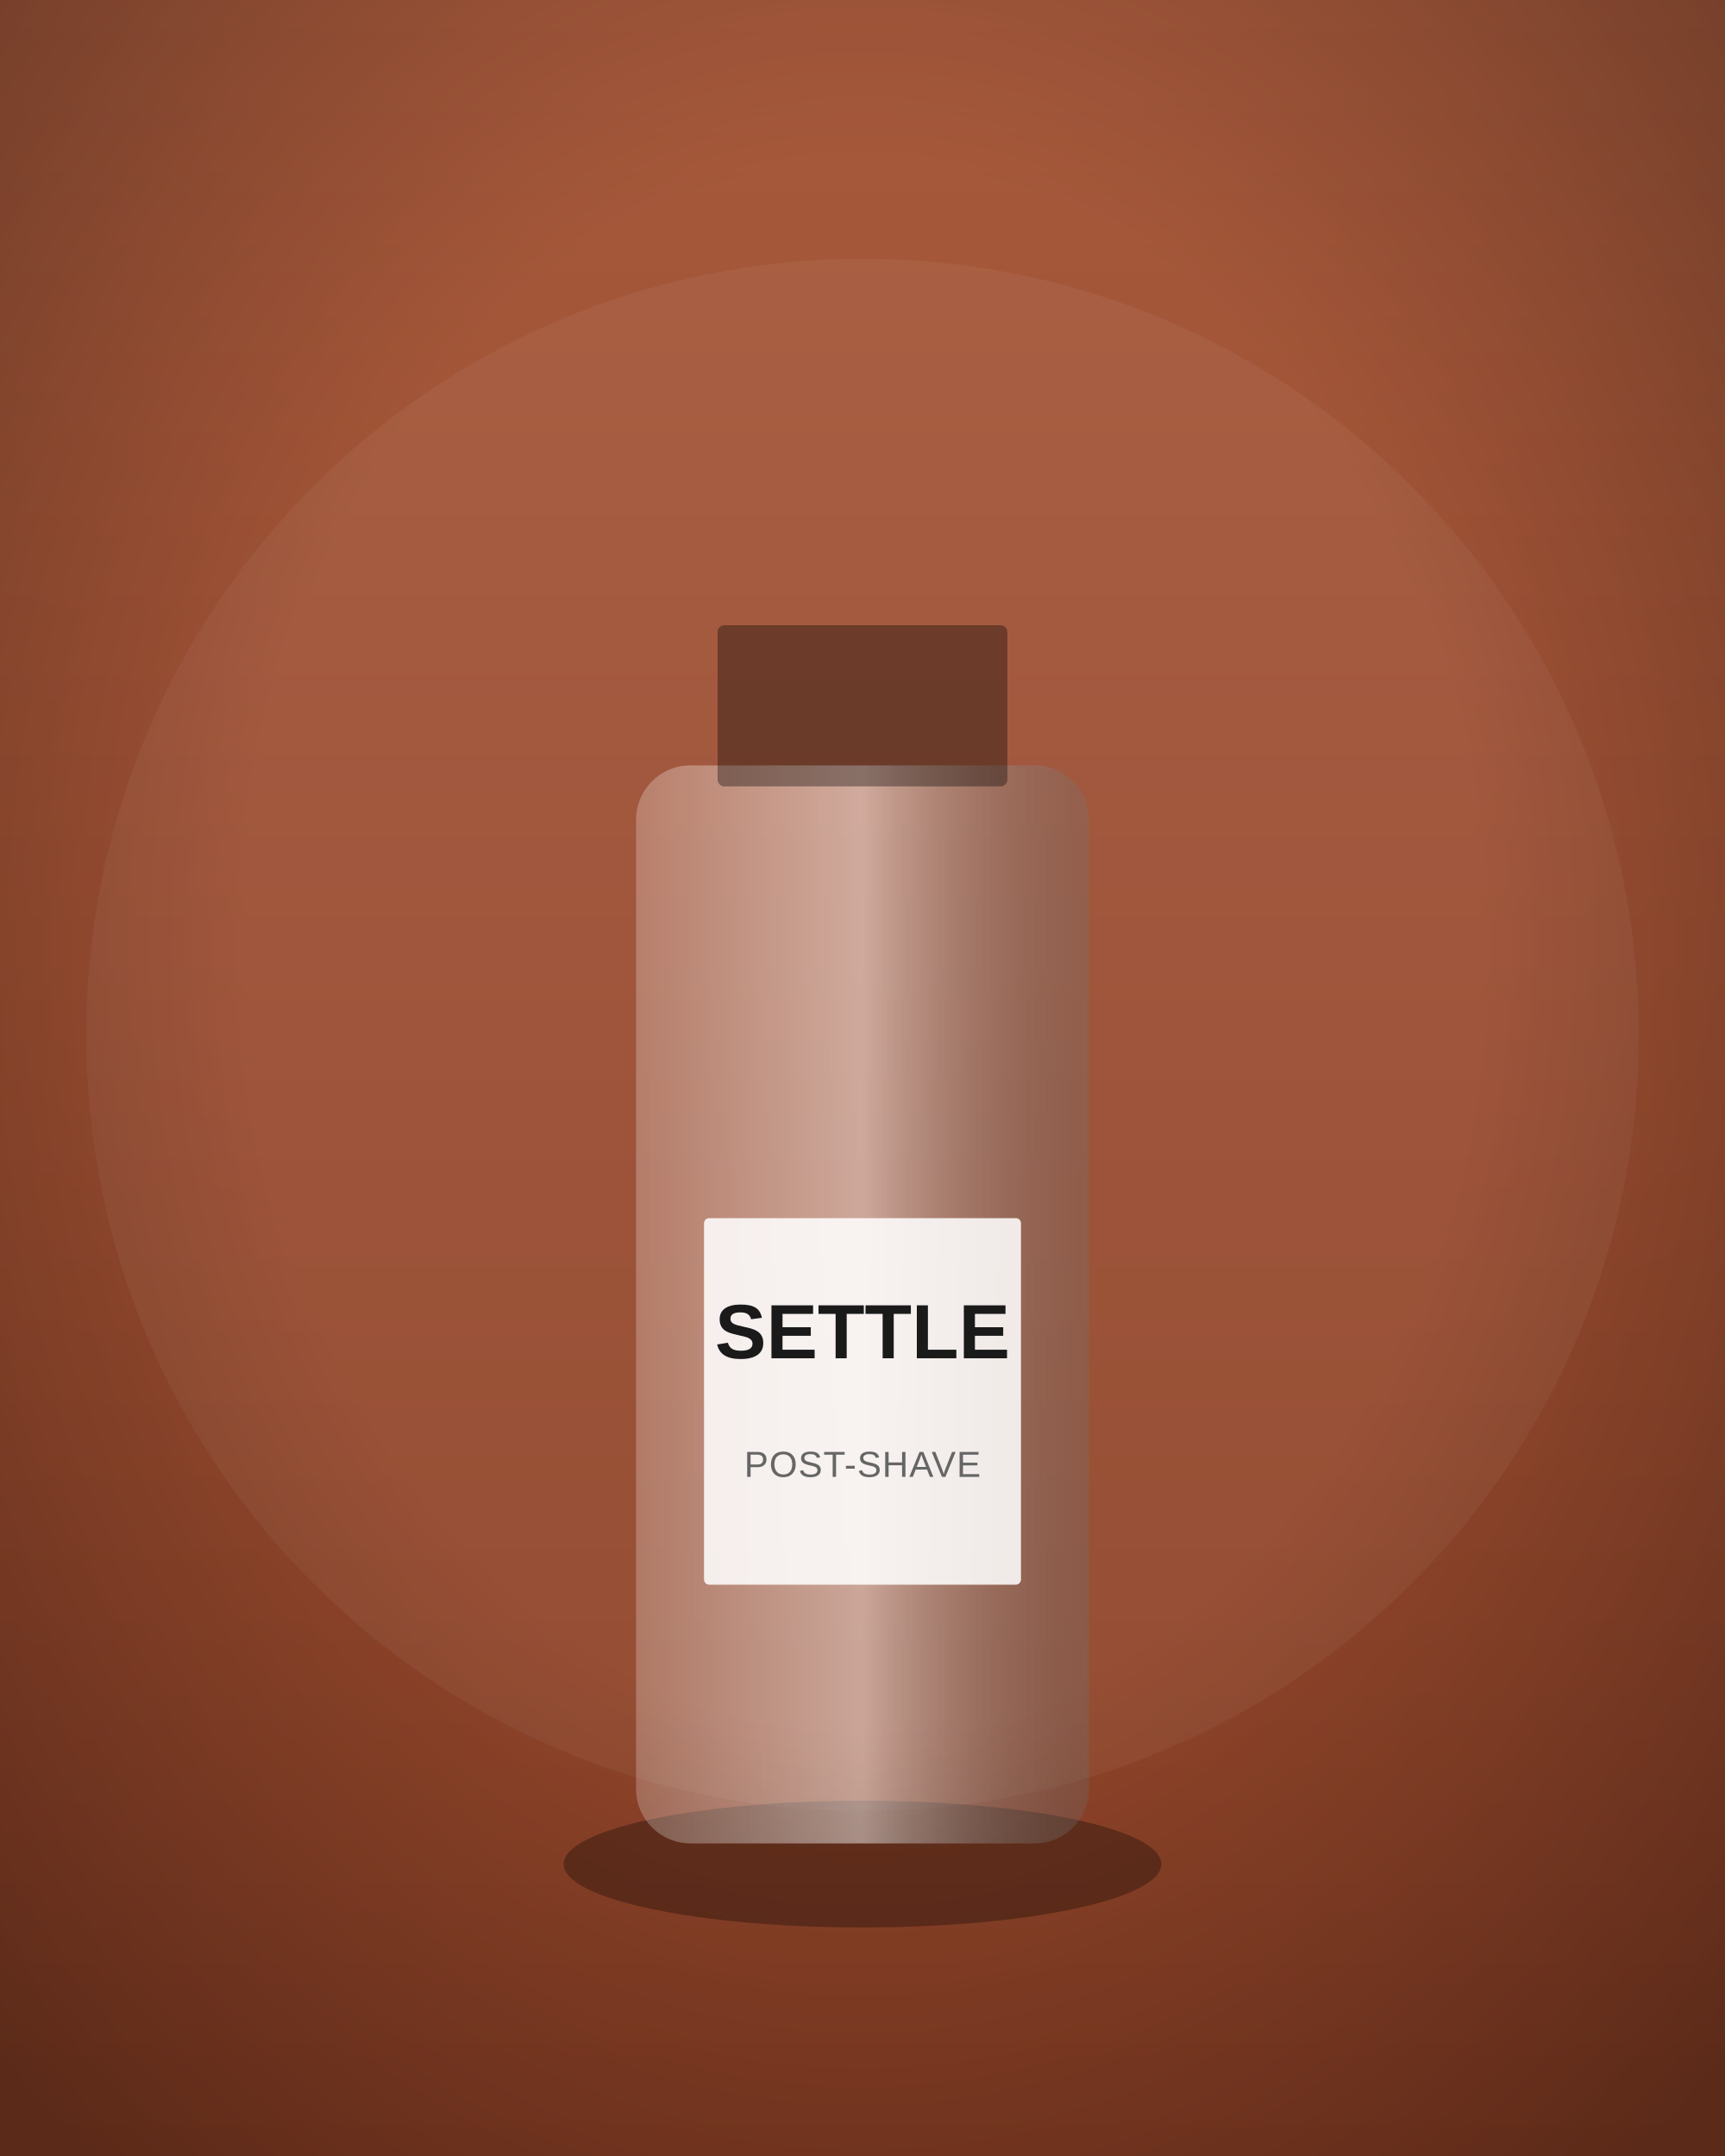
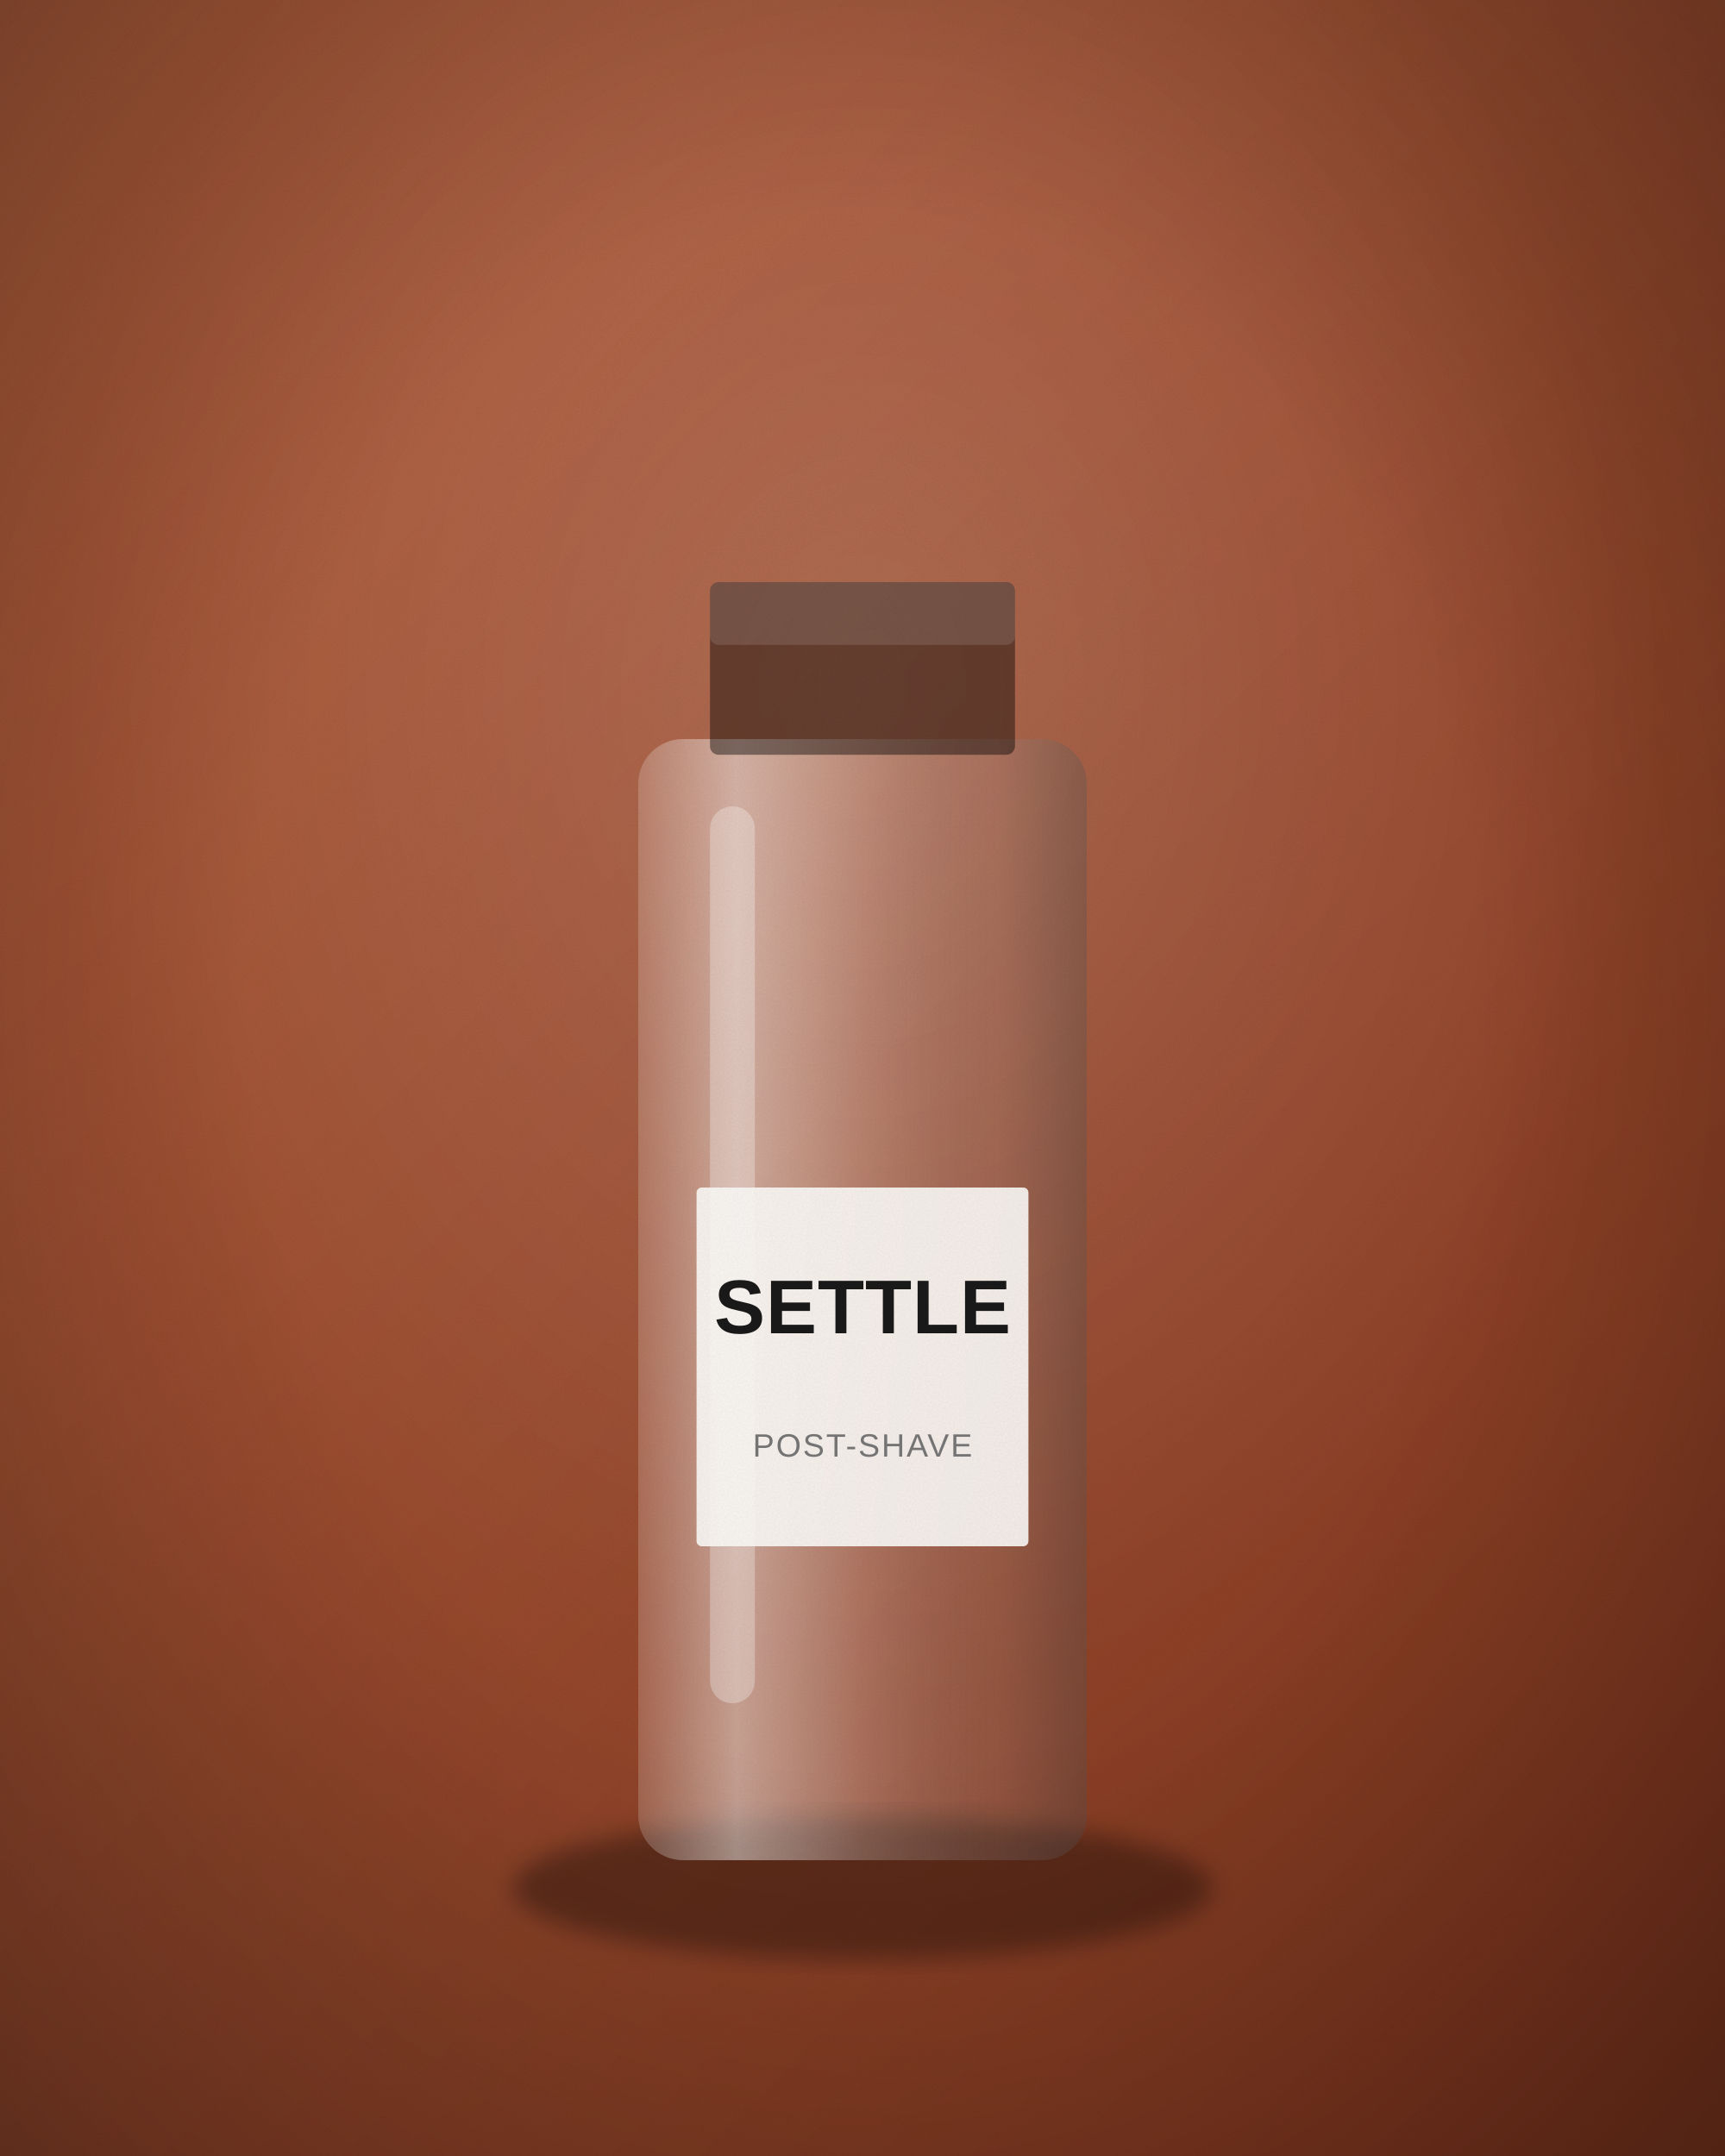
<svg xmlns="http://www.w3.org/2000/svg" viewBox="0 0 1000 1250" width="1000" height="1250">
  <defs>
-     <linearGradient id="bg" x1="0" y1="0" x2="0" y2="1">
-       <stop offset="0" stop-color="#a85a3c" />
-       <stop offset="1" stop-color="#8a3f25" />
+     <linearGradient id="bg" x1="0.1" y1="0" x2="0.9" y2="1">
+       <stop offset="0" stop-color="#b15e3c" />
+       <stop offset="1" stop-color="#82371f" />
    </linearGradient>
-     <radialGradient id="vig" cx="0.5" cy="0.44" r="0.72">
-       <stop offset="0.5" stop-color="rgba(0,0,0,0)" />
-       <stop offset="1" stop-color="rgba(0,0,0,0.34)" />
+     <radialGradient id="light" cx="0.5" cy="0.32" r="0.85">
+       <stop offset="0" stop-color="rgba(255,255,255,0.16)" />
+       <stop offset="0.55" stop-color="rgba(255,255,255,0)" />
+     </radialGradient>
+     <radialGradient id="vig" cx="0.5" cy="0.46" r="0.78">
+       <stop offset="0.46" stop-color="rgba(0,0,0,0)" />
+       <stop offset="1" stop-color="rgba(0,0,0,0.4)" />
    </radialGradient>
    <linearGradient id="glass" x1="0" y1="0" x2="1" y2="0">
-       <stop offset="0" stop-color="rgba(255,255,255,0.10)" />
-       <stop offset="0.5" stop-color="rgba(255,255,255,0.40)" />
-       <stop offset="1" stop-color="rgba(0,0,0,0.16)" />
+       <stop offset="0" stop-color="rgba(255,255,255,0.06)" />
+       <stop offset="0.22" stop-color="rgba(255,255,255,0.42)" />
+       <stop offset="0.5" stop-color="rgba(255,255,255,0.12)" />
+       <stop offset="0.8" stop-color="rgba(0,0,0,0.06)" />
+       <stop offset="1" stop-color="rgba(0,0,0,0.22)" />
    </linearGradient>
+     <linearGradient id="metal" x1="0" y1="0" x2="1" y2="0">
+       <stop offset="0" stop-color="rgba(255,255,255,0.04)" />
+       <stop offset="0.42" stop-color="rgba(255,255,255,0.62)" />
+       <stop offset="0.62" stop-color="rgba(255,255,255,0.2)" />
+       <stop offset="1" stop-color="rgba(0,0,0,0.34)" />
+     </linearGradient>
+     <filter id="grain">
+       <feTurbulence type="fractalNoise" baseFrequency="0.9" numOctaves="2" stitchTiles="stitch" seed="19" />
+       <feColorMatrix type="matrix" values="0 0 0 0 0  0 0 0 0 0  0 0 0 0 0  0 0 0 0.05 0" />
+     </filter>
+     <filter id="soft">
+       <feGaussianBlur stdDeviation="7" />
+     </filter>
  </defs>
  <rect width="1000" height="1250" fill="url(#bg)" />
-   <circle cx="500" cy="600" r="450" fill="rgba(255,255,255,0.05)" />
-   <ellipse cx="500" cy="1080.75" rx="173.25" ry="36.75" fill="rgba(0,0,0,0.3)" />
-   <rect x="368.75" y="443.75" width="262.5" height="625" rx="31.5" fill="rgba(255,255,255,0.16)" />
-   <rect x="368.75" y="443.75" width="262.5" height="625" rx="31.5" fill="url(#glass)" />
-   <rect x="416" y="362.5" width="168" height="93.437" rx="4" fill="rgba(0,0,0,0.34)" />
-   <rect x="408.125" y="706.25" width="183.75" height="212.5" rx="3" fill="rgba(255,255,255,0.86)" />
-   <text x="500" y="787.5" font-family="Archivo, Arial, sans-serif" font-size="44.625" font-weight="700" fill="#1a1a1a" text-anchor="middle">SETTLE</text>
-   <text x="500" y="856.25" font-family="Archivo, Arial, sans-serif" font-size="21" fill="#666" text-anchor="middle" letter-spacing="0.5">POST-SHAVE</text>
+   <rect width="1000" height="1250" fill="url(#light)" />
+   <ellipse cx="500" cy="1094.5" rx="202.8" ry="41.6" fill="rgba(0,0,0,0.34)" filter="url(#soft)" />
+   <rect x="370" y="428.5" width="260" height="650" rx="26" fill="rgba(255,255,255,0.14)" />
+   <rect x="370" y="428.5" width="260" height="650" rx="26" fill="url(#glass)" />
+   <rect x="411.6" y="467.5" width="26" height="520" rx="13" fill="rgba(255,255,255,0.3)" />
+   <rect x="411.6" y="337.5" width="176.8" height="100.1" rx="5" fill="rgba(0,0,0,0.42)" />
+   <rect x="411.6" y="337.5" width="176.8" height="36.4" rx="5" fill="rgba(255,255,255,0.12)" />
+   <rect x="403.8" y="688.5" width="192.4" height="208" rx="3" fill="rgba(252,250,246,0.92)" />
+   <text x="500" y="773" font-family="Archivo, Arial, sans-serif" font-size="44.2" font-weight="700" letter-spacing="0.5" fill="#1a1a1a" text-anchor="middle">SETTLE</text>
+   <text x="500" y="844.5" font-family="Archivo, Arial, sans-serif" font-size="18.72" fill="#777" text-anchor="middle" letter-spacing="1">POST-SHAVE</text>
  <rect width="1000" height="1250" fill="url(#vig)" />
+   <rect width="1000" height="1250" filter="url(#grain)" />
</svg>
